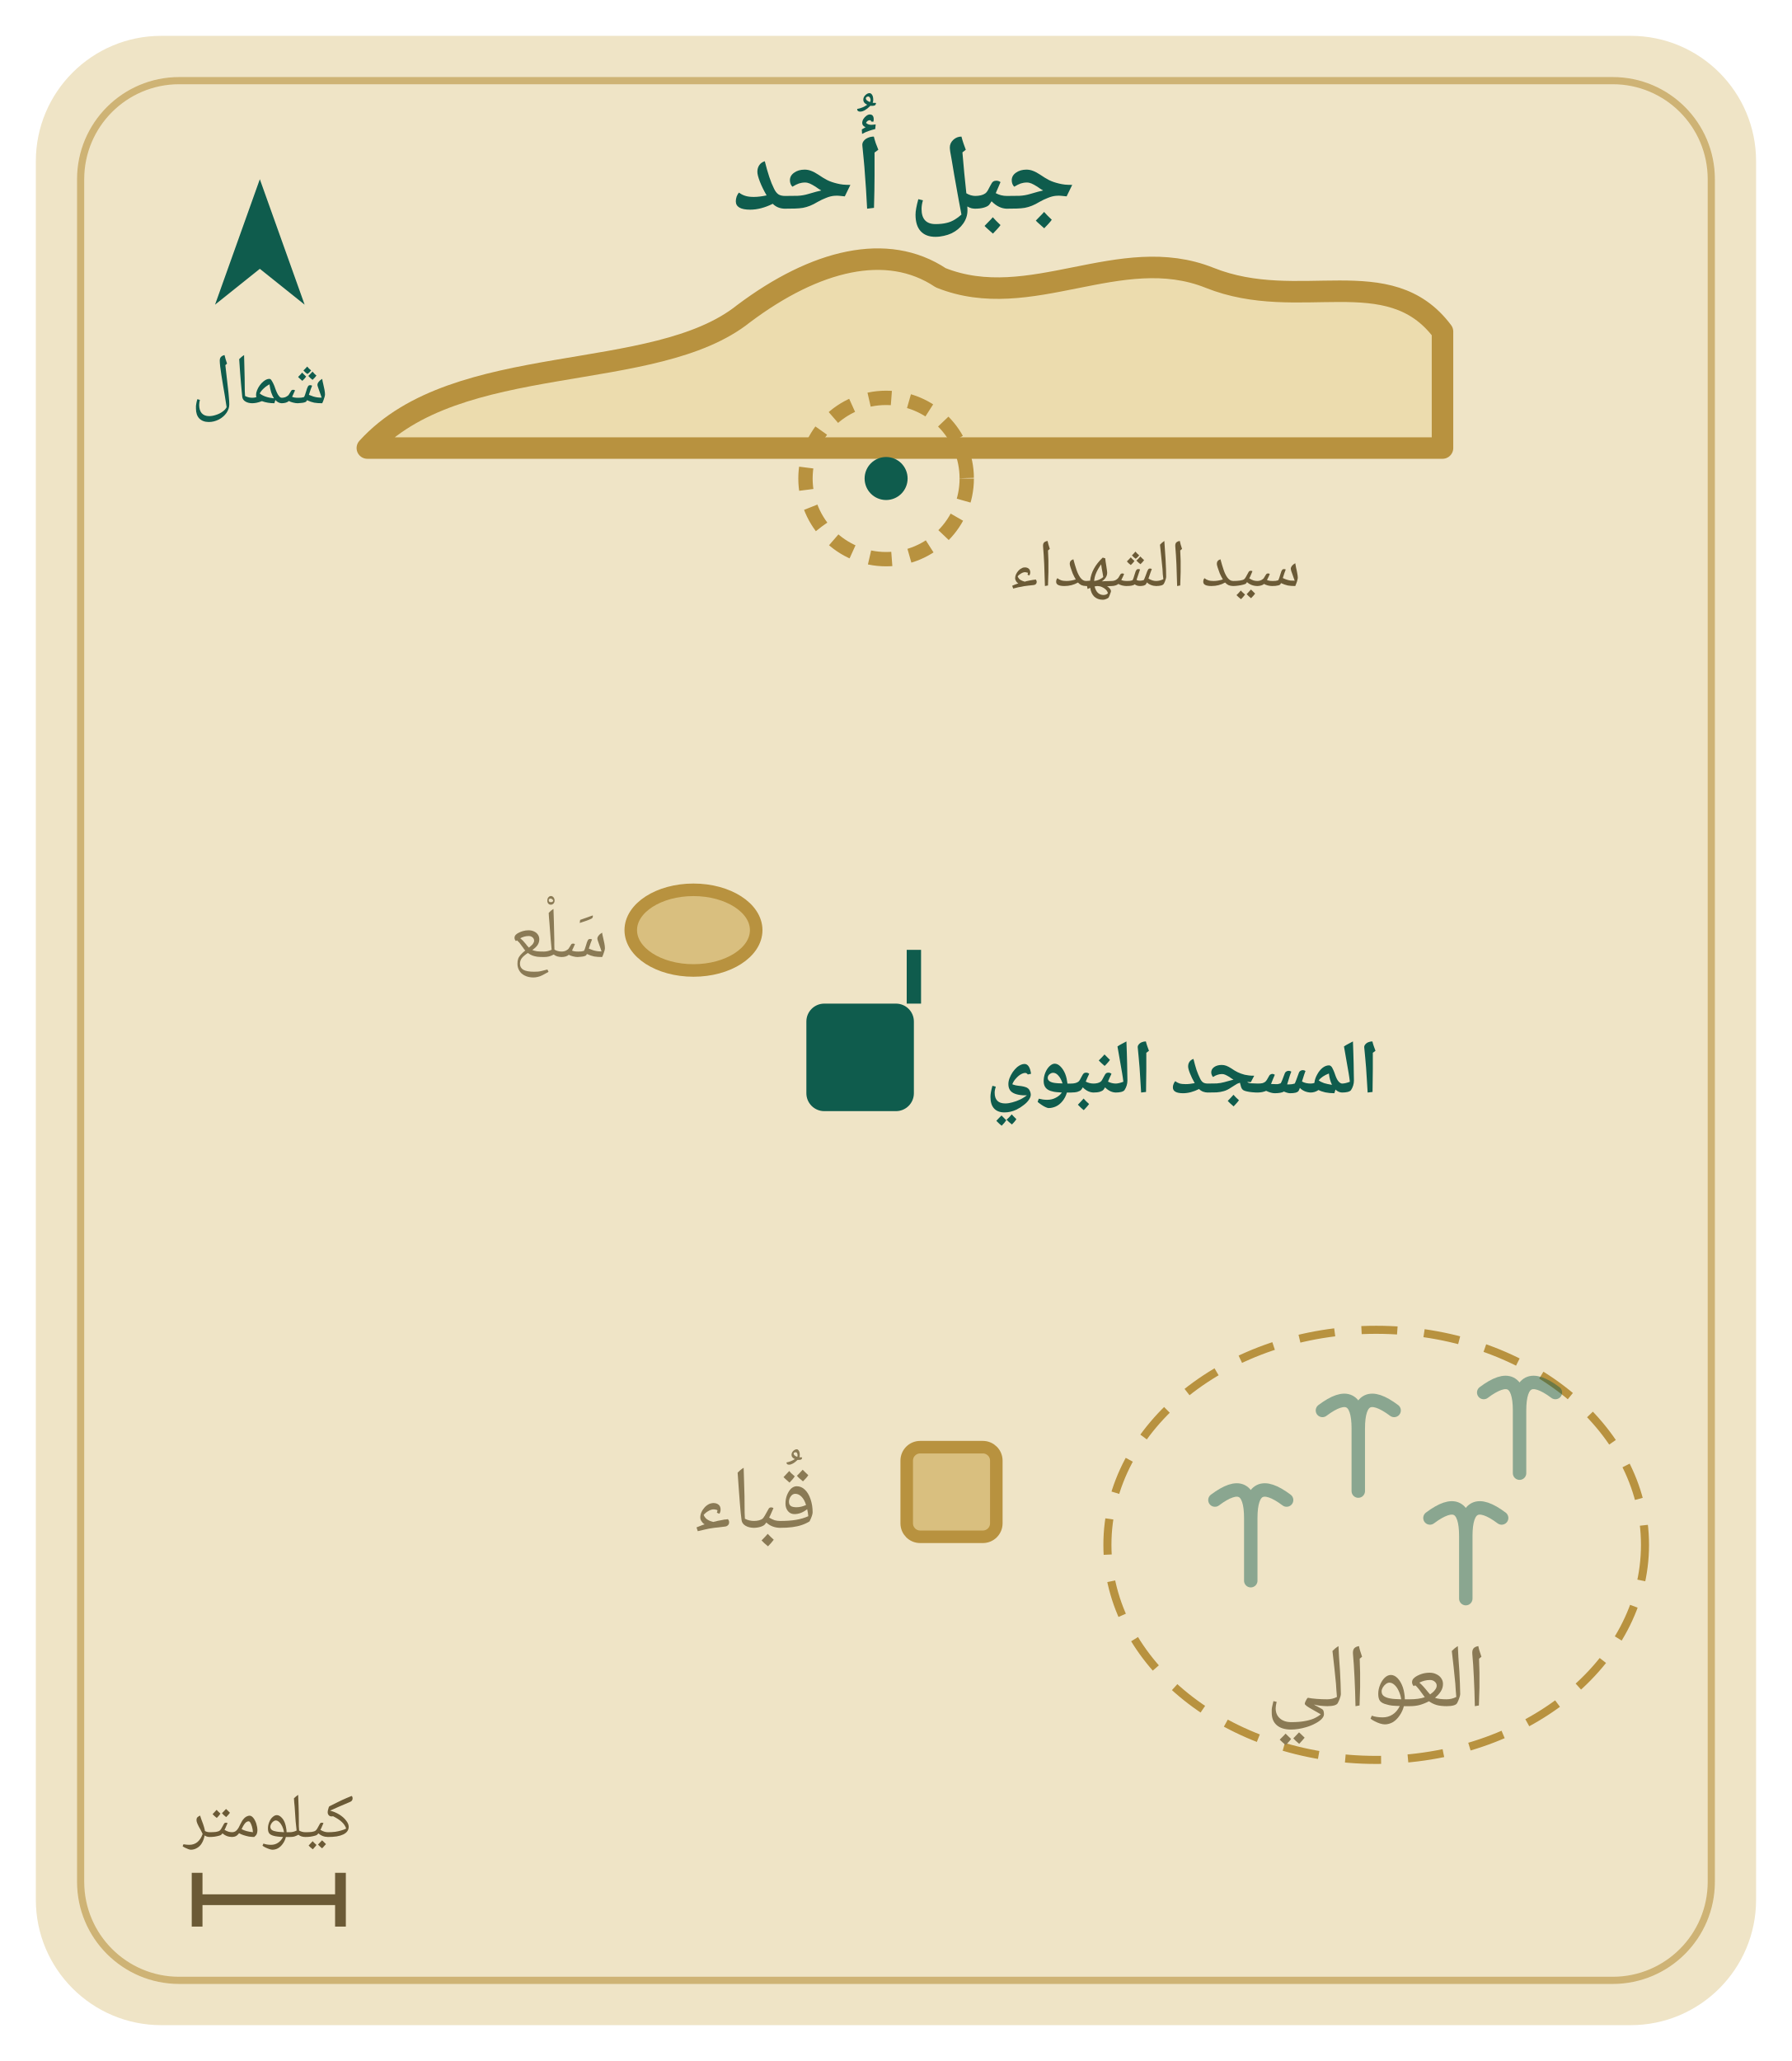
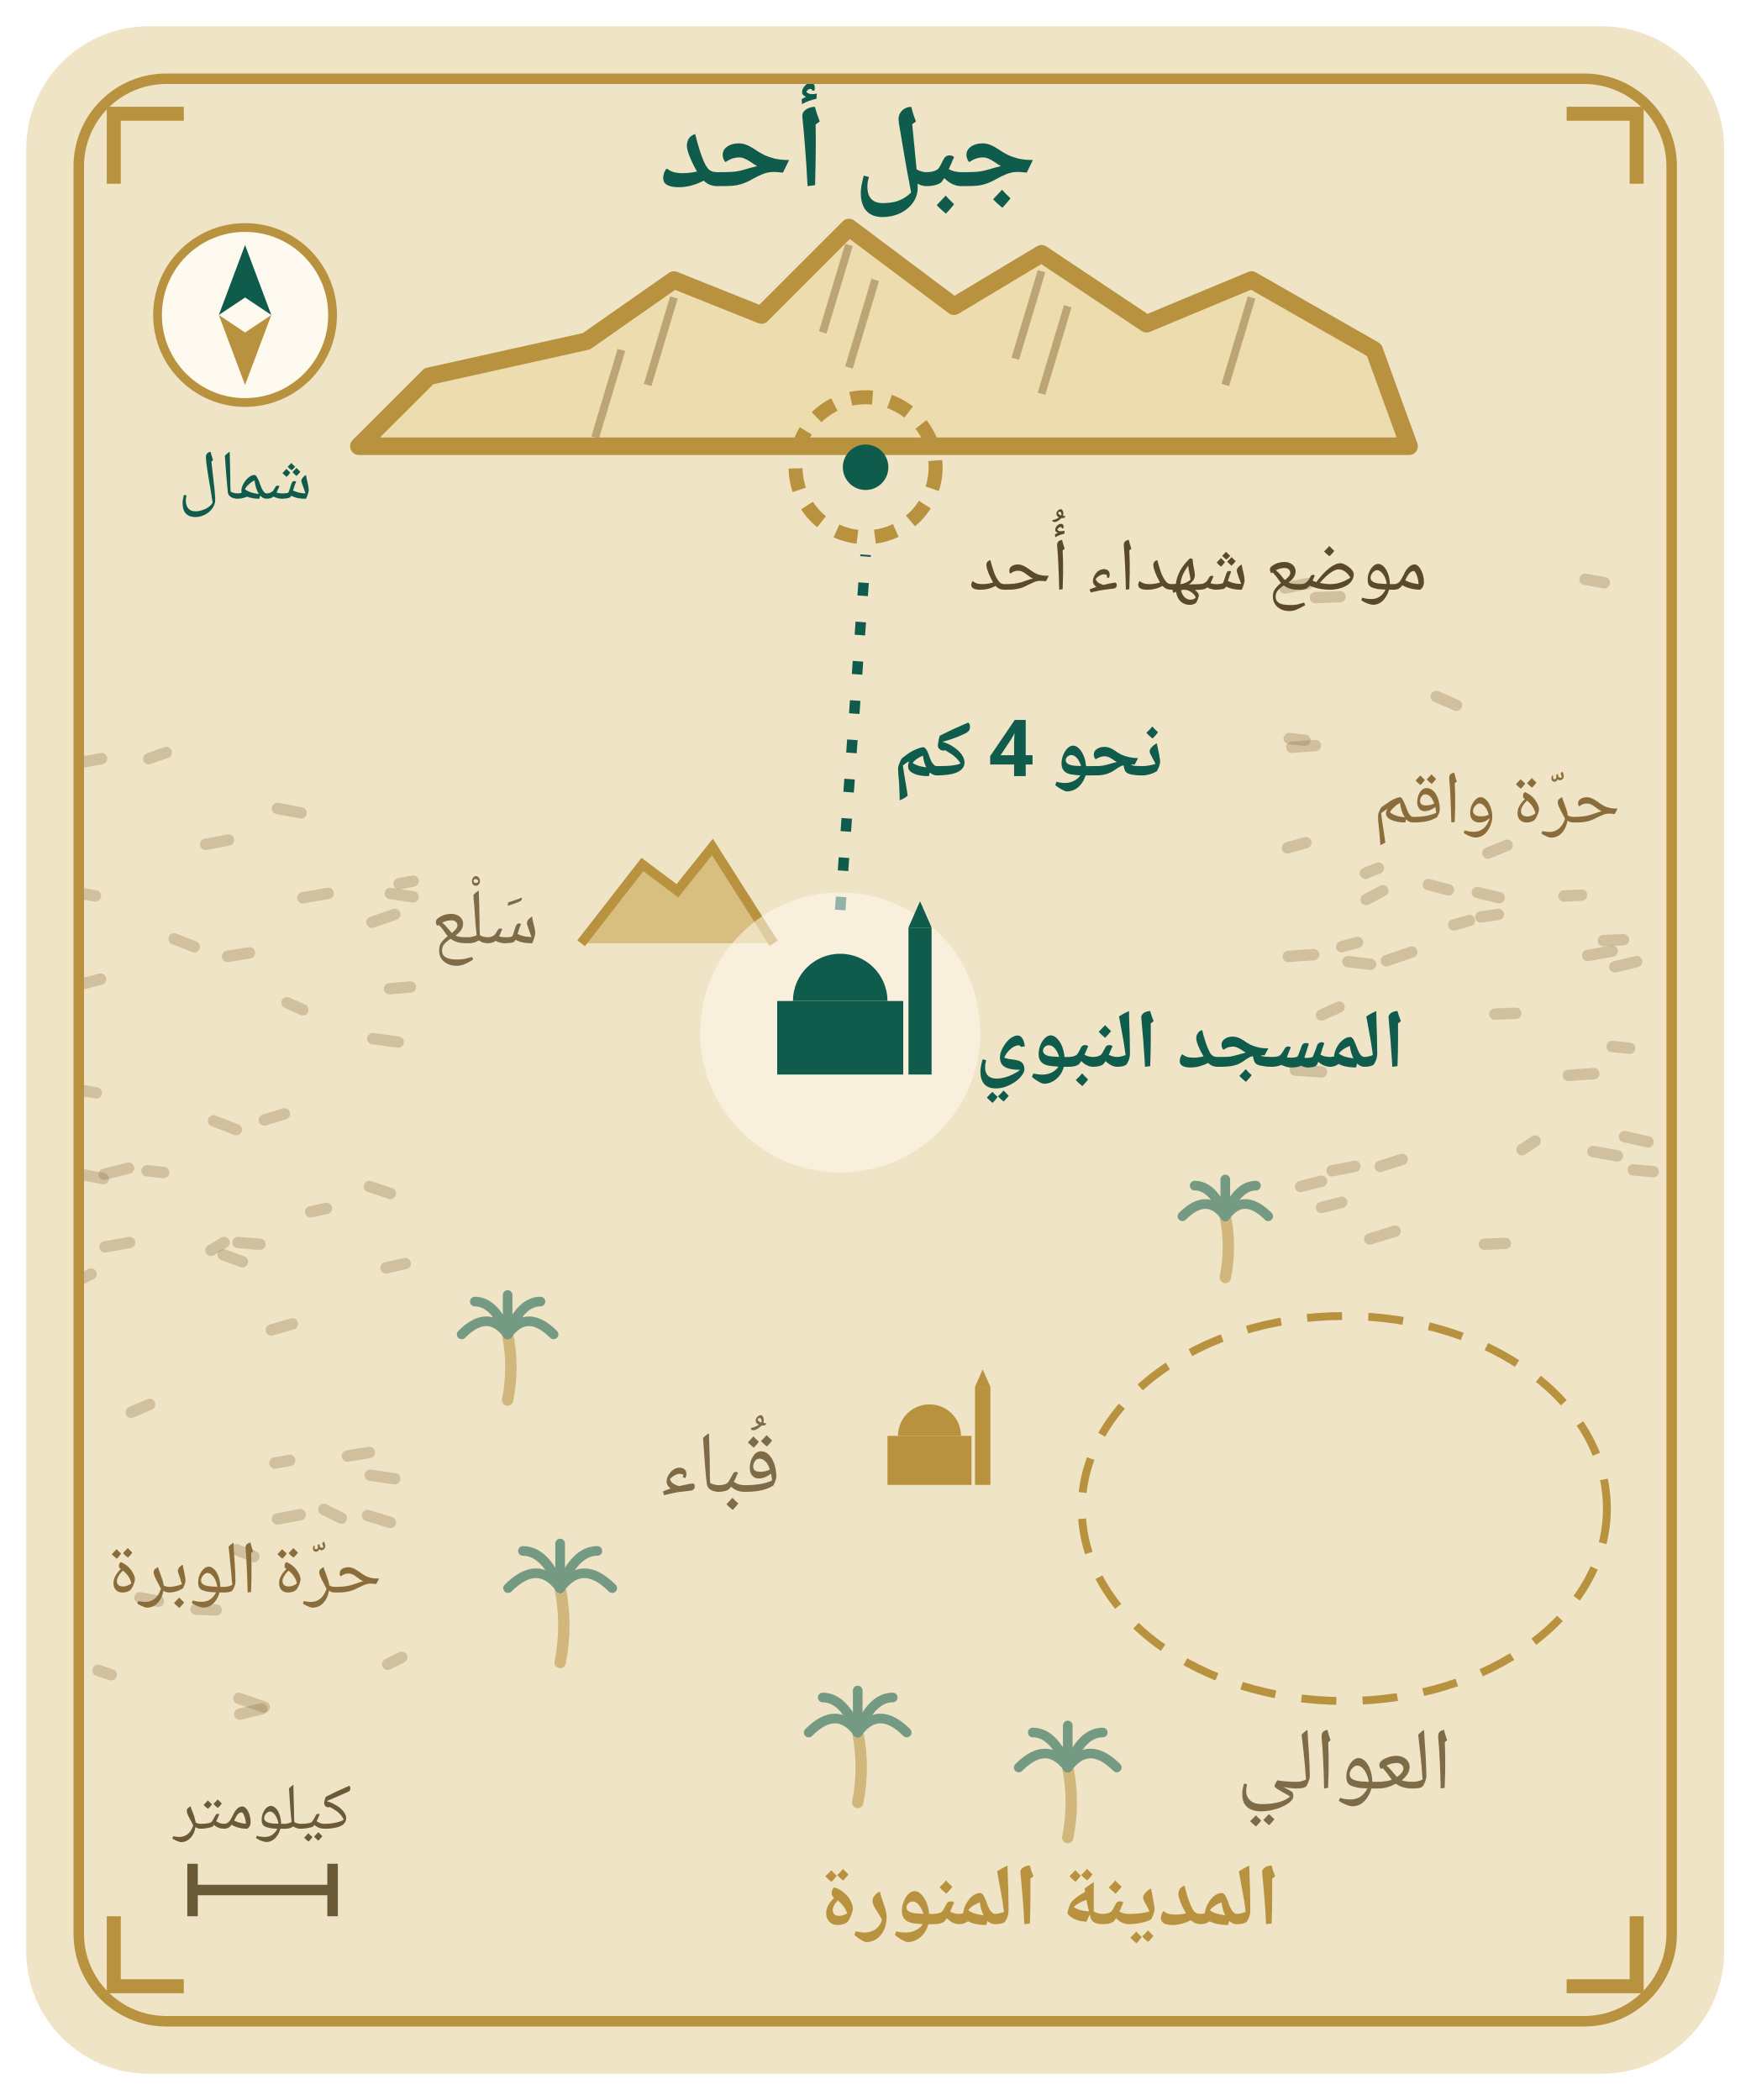
- <svg xmlns="http://www.w3.org/2000/svg" viewBox="0 0 200 230">
+ <svg xmlns="http://www.w3.org/2000/svg" viewBox="0 0 200 240">
  <style>
.g{fill:none;stroke:#b8923f;stroke-width:2.4;stroke-linecap:round;stroke-linejoin:round}
.gt{fill:none;stroke:#b8923f;stroke-width:1.4;stroke-linecap:round;stroke-linejoin:round}
.e{fill:none;stroke:#0f5c4d;stroke-width:2.4;stroke-linecap:round;stroke-linejoin:round}
.et{fill:none;stroke:#0f5c4d;stroke-width:1.5;stroke-linecap:round;stroke-linejoin:round}
.f{fill:#ecdcae}.f2{fill:#d9bf7f}.fe{fill:#cfe0d6}.w{fill:#fffaf0}.ink{fill:#7a5a22}
</style>
-   <rect x="4" y="4" width="192" height="222" rx="14" fill="#efe4c6" />
-   <rect x="9" y="9" width="182" height="212" rx="11" fill="none" stroke="#b8923f" stroke-width=".8" opacity=".6" />
-   <path class="f" d="M41 50 C51 39 73 43 83 35 C91 29 99 27 105 31 C115 35 125 27 135 31 C145 35 155 29 161 37 L161 50 Z" opacity="1" />
-   <path class="g" d="M41 50 C51 39 73 43 83 35 C91 29 99 27 105 31 C115 35 125 27 135 31 C145 35 155 29 161 37 L161 50 Z" />
-   <text x="100.9" y="23.4" font-family="Noto Naskh Arabic,Amiri,serif" text-anchor="middle" font-size="12" font-weight="700" fill="#0f5c4d">جبل أُحد</text>
-   <circle cx="98.9" cy="53.4" r="2.4" fill="#0f5c4d" />
-   <text x="128.9" y="65.4" font-family="Noto Naskh Arabic,Amiri,serif" text-anchor="middle" font-size="7.5" fill="#6b5a36">سيد الشهداء</text>
-   <ellipse class="f2" cx="77.4" cy="103.8" rx="7" ry="4.5" />
-   <ellipse class="gt" cx="77.4" cy="103.8" rx="7" ry="4.5" />
-   <text x="62.4" y="106.8" font-family="Noto Naskh Arabic,Amiri,serif" text-anchor="middle" font-size="8" font-weight="400" fill="#8a7a55">سَلْع</text>
-   <ellipse cx="153.6" cy="172.4" rx="30" ry="24" fill="none" fill-opacity=".7" stroke="#b8923f" stroke-width="0.9" stroke-dasharray="4 3" />
-   <path class="et" d="M139.6 176.4 v-7 M135.6 167.4 q4 -3 4 2 q0 -5 4 -2" opacity="0.45" />
-   <path class="et" d="M151.6 166.4 v-7 M147.6 157.4 q4 -3 4 2 q0 -5 4 -2" opacity="0.45" />
-   <path class="et" d="M163.6 178.4 v-7 M159.6 169.4 q4 -3 4 2 q0 -5 4 -2" opacity="0.45" />
-   <path class="et" d="M169.6 164.4 v-7 M165.6 155.4 q4 -3 4 2 q0 -5 4 -2" opacity="0.45" />
-   <text x="153.6" y="190.4" font-family="Noto Naskh Arabic,Amiri,serif" text-anchor="middle" font-size="10" font-weight="400" fill="#8a7a55">العوالي</text>
-   <rect x="101.2" y="161.5" width="10" height="10" rx="1.5" class="f2" />
-   <rect x="101.2" y="161.5" width="10" height="10" rx="1.5" class="gt" />
-   <text x="84.2" y="170.5" font-family="Noto Naskh Arabic,Amiri,serif" text-anchor="middle" font-size="10" font-weight="400" fill="#8a7a55">قُباء</text>
-   <rect x="90.0" y="112.0" width="12" height="12" rx="2" fill="#0f5c4d" />
-   <path d="M102.0 112.0 v-6" stroke="#0f5c4d" stroke-width="1.6" />
-   <text x="132.0" y="122.0" font-family="Noto Naskh Arabic,Amiri,serif" text-anchor="middle" font-size="8.5" fill="#0f5c4d" font-weight="700">المسجد النبوي</text>
-   <circle cx="98.9" cy="53.4" r="9" fill="none" stroke="#b8923f" stroke-width="1.6" stroke-dasharray="2.5 2" />
-   <path d="M24 34 l5 -14 l5 14 l-5 -4 Z" fill="#0f5c4d" />
-   <text x="29" y="45" font-family="Noto Naskh Arabic,Amiri,serif" text-anchor="middle" font-size="8" fill="#0f5c4d">شمال</text>
-   <path d="M22 212 h16 M22 209 v6 M38 209 v6" stroke="#6b5a36" stroke-width="1.2" />
-   <text x="30.0" y="205" font-family="Noto Naskh Arabic,Amiri,serif" text-anchor="middle" font-size="7" fill="#6b5a36">كيلومتر</text>
+   <rect x="3" y="3" width="194" height="234" rx="14" fill="#efe4c6" />
+   <defs>
+     <clipPath id="mc">
+       <rect x="9" y="9" width="182" height="222" rx="10" />
+     </clipPath>
+   </defs>
+   <g clip-path="url(#mc)">
+     <path d="M152.2 133.8 l2.6 -0.5" stroke="#8a6d3b" stroke-width="1.3" stroke-linecap="round" opacity=".3" />
+     <path d="M168.8 102.0 l2.5 0.6" stroke="#8a6d3b" stroke-width="1.3" stroke-linecap="round" opacity=".3" />
+     <path d="M150.3 68.3 l2.8 -0.1" stroke="#8a6d3b" stroke-width="1.3" stroke-linecap="round" opacity=".3" />
+     <path d="M181.1 66.2 l2.2 0.4" stroke="#8a6d3b" stroke-width="1.3" stroke-linecap="round" opacity=".3" />
+     <path d="M156.5 141.6 l2.9 -0.9" stroke="#8a6d3b" stroke-width="1.3" stroke-linecap="round" opacity=".3" />
+     <path d="M147.2 109.3 l2.9 -0.2" stroke="#8a6d3b" stroke-width="1.3" stroke-linecap="round" opacity=".3" />
+     <path d="M156.0 99.8 l1.5 -0.6" stroke="#8a6d3b" stroke-width="1.3" stroke-linecap="round" opacity=".3" />
+     <path d="M166.1 105.7 l1.8 -0.5" stroke="#8a6d3b" stroke-width="1.3" stroke-linecap="round" opacity=".3" />
+     <path d="M156.1 102.8 l1.9 -1.0" stroke="#8a6d3b" stroke-width="1.3" stroke-linecap="round" opacity=".3" />
+     <path d="M184.5 110.5 l2.5 -0.6" stroke="#8a6d3b" stroke-width="1.3" stroke-linecap="round" opacity=".3" />
+     <path d="M191.7 134.8 l1.7 -0.3" stroke="#8a6d3b" stroke-width="1.3" stroke-linecap="round" opacity=".3" />
+     <path d="M179.2 122.9 l2.9 -0.2" stroke="#8a6d3b" stroke-width="1.3" stroke-linecap="round" opacity=".3" />
+     <path d="M184.2 119.6 l2.0 0.2" stroke="#8a6d3b" stroke-width="1.3" stroke-linecap="round" opacity=".3" />
+     <path d="M186.6 133.7 l2.3 0.2" stroke="#8a6d3b" stroke-width="1.3" stroke-linecap="round" opacity=".3" />
+     <path d="M147.6 85.4 l2.7 -0.2" stroke="#8a6d3b" stroke-width="1.3" stroke-linecap="round" opacity=".3" />
+     <path d="M154.0 109.9 l2.6 0.3" stroke="#8a6d3b" stroke-width="1.3" stroke-linecap="round" opacity=".3" />
+     <path d="M163.2 101.1 l2.3 0.6" stroke="#8a6d3b" stroke-width="1.3" stroke-linecap="round" opacity=".3" />
+     <path d="M170.0 97.5 l2.2 -0.9" stroke="#8a6d3b" stroke-width="1.3" stroke-linecap="round" opacity=".3" />
+     <path d="M148.0 122.3 l3.0 0.2" stroke="#8a6d3b" stroke-width="1.3" stroke-linecap="round" opacity=".3" />
+     <path d="M164.1 79.6 l2.3 1.0" stroke="#8a6d3b" stroke-width="1.3" stroke-linecap="round" opacity=".3" />
+     <path d="M181.4 109.2 l2.8 -0.5" stroke="#8a6d3b" stroke-width="1.3" stroke-linecap="round" opacity=".3" />
+     <path d="M169.6 142.2 l2.4 -0.1" stroke="#8a6d3b" stroke-width="1.3" stroke-linecap="round" opacity=".3" />
+     <path d="M158.4 109.8 l2.9 -1.0" stroke="#8a6d3b" stroke-width="1.3" stroke-linecap="round" opacity=".3" />
+     <path d="M182.0 131.6 l2.8 0.5" stroke="#8a6d3b" stroke-width="1.3" stroke-linecap="round" opacity=".3" />
+     <path d="M183.2 107.5 l2.3 -0.1" stroke="#8a6d3b" stroke-width="1.3" stroke-linecap="round" opacity=".3" />
+     <path d="M148.6 135.6 l2.4 -0.6" stroke="#8a6d3b" stroke-width="1.3" stroke-linecap="round" opacity=".3" />
+     <path d="M169.2 104.8 l2.0 -0.3" stroke="#8a6d3b" stroke-width="1.3" stroke-linecap="round" opacity=".3" />
+     <path d="M170.8 115.9 l2.4 -0.1" stroke="#8a6d3b" stroke-width="1.3" stroke-linecap="round" opacity=".3" />
+     <path d="M147.3 84.4 l1.8 0.2" stroke="#8a6d3b" stroke-width="1.3" stroke-linecap="round" opacity=".3" />
+     <path d="M185.6 129.9 l2.7 0.6" stroke="#8a6d3b" stroke-width="1.3" stroke-linecap="round" opacity=".3" />
+     <path d="M157.7 133.3 l2.5 -0.8" stroke="#8a6d3b" stroke-width="1.3" stroke-linecap="round" opacity=".3" />
+     <path d="M146.8 67.2 l2.6 -0.5" stroke="#8a6d3b" stroke-width="1.3" stroke-linecap="round" opacity=".3" />
+     <path d="M151.0 116.0 l2.0 -0.9" stroke="#8a6d3b" stroke-width="1.3" stroke-linecap="round" opacity=".3" />
+     <path d="M153.3 108.2 l1.8 -0.5" stroke="#8a6d3b" stroke-width="1.3" stroke-linecap="round" opacity=".3" />
+     <path d="M178.7 102.4 l2.0 -0.1" stroke="#8a6d3b" stroke-width="1.3" stroke-linecap="round" opacity=".3" />
+     <path d="M147.1 96.9 l2.1 -0.6" stroke="#8a6d3b" stroke-width="1.3" stroke-linecap="round" opacity=".3" />
+     <path d="M151.0 138.0 l2.3 -0.6" stroke="#8a6d3b" stroke-width="1.3" stroke-linecap="round" opacity=".3" />
+     <path d="M173.9 131.4 l1.5 -1.0" stroke="#8a6d3b" stroke-width="1.3" stroke-linecap="round" opacity=".3" />
+     <path d="M44.3 190.2 l1.6 -0.8" stroke="#8a6d3b" stroke-width="1.3" stroke-linecap="round" opacity=".3" />
+     <path d="M39.7 166.4 l2.5 -0.4" stroke="#8a6d3b" stroke-width="1.3" stroke-linecap="round" opacity=".3" />
+     <path d="M31.0 152.0 l2.4 -0.7" stroke="#8a6d3b" stroke-width="1.3" stroke-linecap="round" opacity=".3" />
+     <path d="M24.4 128.1 l2.6 1.0" stroke="#8a6d3b" stroke-width="1.3" stroke-linecap="round" opacity=".3" />
+     <path d="M44.1 144.9 l2.2 -0.5" stroke="#8a6d3b" stroke-width="1.3" stroke-linecap="round" opacity=".3" />
+     <path d="M9.4 87.1 l2.2 -0.4" stroke="#8a6d3b" stroke-width="1.3" stroke-linecap="round" opacity=".3" />
+     <path d="M22.4 183.9 l2.3 0.1" stroke="#8a6d3b" stroke-width="1.3" stroke-linecap="round" opacity=".3" />
+     <path d="M17.0 86.7 l2.0 -0.7" stroke="#8a6d3b" stroke-width="1.3" stroke-linecap="round" opacity=".3" />
+     <path d="M27.4 195.9 l2.5 -0.6" stroke="#8a6d3b" stroke-width="1.3" stroke-linecap="round" opacity=".3" />
+     <path d="M42.0 173.2 l2.6 0.8" stroke="#8a6d3b" stroke-width="1.3" stroke-linecap="round" opacity=".3" />
+     <path d="M37.0 172.5 l2.0 1.0" stroke="#8a6d3b" stroke-width="1.3" stroke-linecap="round" opacity=".3" />
+     <path d="M44.6 102.1 l2.6 0.4" stroke="#8a6d3b" stroke-width="1.3" stroke-linecap="round" opacity=".3" />
+     <path d="M25.5 143.4 l2.2 0.8" stroke="#8a6d3b" stroke-width="1.3" stroke-linecap="round" opacity=".3" />
+     <path d="M27.0 177.1 l2.0 0.8" stroke="#8a6d3b" stroke-width="1.3" stroke-linecap="round" opacity=".3" />
+     <path d="M42.2 135.6 l2.4 0.8" stroke="#8a6d3b" stroke-width="1.3" stroke-linecap="round" opacity=".3" />
+     <path d="M35.5 138.5 l1.8 -0.4" stroke="#8a6d3b" stroke-width="1.3" stroke-linecap="round" opacity=".3" />
+     <path d="M34.6 102.6 l2.9 -0.5" stroke="#8a6d3b" stroke-width="1.3" stroke-linecap="round" opacity=".3" />
+     <path d="M42.6 118.7 l2.9 0.4" stroke="#8a6d3b" stroke-width="1.3" stroke-linecap="round" opacity=".3" />
+     <path d="M27.2 142.0 l2.5 0.2" stroke="#8a6d3b" stroke-width="1.3" stroke-linecap="round" opacity=".3" />
+     <path d="M19.9 107.3 l2.3 0.9" stroke="#8a6d3b" stroke-width="1.3" stroke-linecap="round" opacity=".3" />
+     <path d="M31.7 92.4 l2.7 0.5" stroke="#8a6d3b" stroke-width="1.3" stroke-linecap="round" opacity=".3" />
+     <path d="M42.5 105.4 l2.6 -0.9" stroke="#8a6d3b" stroke-width="1.3" stroke-linecap="round" opacity=".3" />
+     <path d="M32.8 114.6 l1.8 0.8" stroke="#8a6d3b" stroke-width="1.3" stroke-linecap="round" opacity=".3" />
+     <path d="M12.0 142.5 l2.8 -0.5" stroke="#8a6d3b" stroke-width="1.3" stroke-linecap="round" opacity=".3" />
+     <path d="M16.0 182.6 l2.1 0.4" stroke="#8a6d3b" stroke-width="1.3" stroke-linecap="round" opacity=".3" />
+     <path d="M9.2 124.6 l1.8 0.3" stroke="#8a6d3b" stroke-width="1.3" stroke-linecap="round" opacity=".3" />
+     <path d="M11.2 190.9 l1.5 0.5" stroke="#8a6d3b" stroke-width="1.3" stroke-linecap="round" opacity=".3" />
+     <path d="M8.8 112.6 l2.7 -0.7" stroke="#8a6d3b" stroke-width="1.3" stroke-linecap="round" opacity=".3" />
+     <path d="M15.0 161.4 l2.1 -0.9" stroke="#8a6d3b" stroke-width="1.3" stroke-linecap="round" opacity=".3" />
+     <path d="M45.6 101.0 l1.6 -0.3" stroke="#8a6d3b" stroke-width="1.3" stroke-linecap="round" opacity=".3" />
+     <path d="M31.4 167.2 l1.7 -0.3" stroke="#8a6d3b" stroke-width="1.3" stroke-linecap="round" opacity=".3" />
+     <path d="M9.2 134.2 l2.6 0.5" stroke="#8a6d3b" stroke-width="1.3" stroke-linecap="round" opacity=".3" />
+     <path d="M42.3 168.6 l2.8 0.4" stroke="#8a6d3b" stroke-width="1.3" stroke-linecap="round" opacity=".3" />
+     <path d="M26.0 109.3 l2.5 -0.4" stroke="#8a6d3b" stroke-width="1.3" stroke-linecap="round" opacity=".3" />
+     <path d="M11.9 134.2 l2.8 -0.7" stroke="#8a6d3b" stroke-width="1.3" stroke-linecap="round" opacity=".3" />
+     <path d="M30.2 128.0 l2.3 -0.7" stroke="#8a6d3b" stroke-width="1.3" stroke-linecap="round" opacity=".3" />
+     <path d="M44.5 113.0 l2.4 -0.2" stroke="#8a6d3b" stroke-width="1.3" stroke-linecap="round" opacity=".3" />
+     <path d="M8.7 146.5 l1.7 -0.9" stroke="#8a6d3b" stroke-width="1.3" stroke-linecap="round" opacity=".3" />
+     <path d="M9.3 102.1 l1.6 0.3" stroke="#8a6d3b" stroke-width="1.3" stroke-linecap="round" opacity=".3" />
+     <path d="M27.3 194.1 l2.9 1.0" stroke="#8a6d3b" stroke-width="1.3" stroke-linecap="round" opacity=".3" />
+     <path d="M16.8 133.8 l1.9 0.2" stroke="#8a6d3b" stroke-width="1.3" stroke-linecap="round" opacity=".3" />
+     <path d="M31.7 173.6 l2.6 -0.5" stroke="#8a6d3b" stroke-width="1.3" stroke-linecap="round" opacity=".3" />
+     <path d="M24.1 142.9 l1.5 -0.9" stroke="#8a6d3b" stroke-width="1.3" stroke-linecap="round" opacity=".3" />
+     <path d="M23.5 96.5 l2.6 -0.5" stroke="#8a6d3b" stroke-width="1.3" stroke-linecap="round" opacity=".3" />
+     <text x="171" y="94" font-family="Noto Naskh Arabic,Amiri,serif" text-anchor="middle" font-size="8.5" font-weight="400" fill="#8a6d3b">حرّة واقم</text>
+     <text x="28" y="182" font-family="Noto Naskh Arabic,Amiri,serif" text-anchor="middle" font-size="8.5" font-weight="400" fill="#8a6d3b">حرّة الوبرة</text>
+     <g opacity="0.55">
+       <path d="M64 190 q0.85 -4.25 0 -8.5" fill="none" stroke="#b8923f" stroke-width="1.3" stroke-linecap="round" />
+       <path d="M64 181.5 q-2.55 -3.4 -5.95 0.0" fill="none" stroke="#0f5c4d" stroke-width="1.1" stroke-linecap="round" />
+       <path d="M64 181.5 q2.55 -3.4 5.95 0.0" fill="none" stroke="#0f5c4d" stroke-width="1.1" stroke-linecap="round" />
+       <path d="M64 181.5 q-1.7 -4.25 -4.25 -4.25" fill="none" stroke="#0f5c4d" stroke-width="1.1" stroke-linecap="round" />
+       <path d="M64 181.5 q1.7 -4.25 4.25 -4.25" fill="none" stroke="#0f5c4d" stroke-width="1.1" stroke-linecap="round" />
+       <path d="M64 181.5 q0.0 -3.4 0.0 -5.1" fill="none" stroke="#0f5c4d" stroke-width="1.1" stroke-linecap="round" />
+     </g>
+     <g opacity="0.55">
+       <path d="M98 206 q0.8 -4.0 0 -8.0" fill="none" stroke="#b8923f" stroke-width="1.3" stroke-linecap="round" />
+       <path d="M98 198.0 q-2.4 -3.2 -5.6 0.0" fill="none" stroke="#0f5c4d" stroke-width="1.1" stroke-linecap="round" />
+       <path d="M98 198.0 q2.4 -3.2 5.6 0.0" fill="none" stroke="#0f5c4d" stroke-width="1.1" stroke-linecap="round" />
+       <path d="M98 198.0 q-1.6 -4.0 -4.0 -4.0" fill="none" stroke="#0f5c4d" stroke-width="1.1" stroke-linecap="round" />
+       <path d="M98 198.0 q1.6 -4.0 4.0 -4.0" fill="none" stroke="#0f5c4d" stroke-width="1.1" stroke-linecap="round" />
+       <path d="M98 198.0 q0.0 -3.2 0.0 -4.8" fill="none" stroke="#0f5c4d" stroke-width="1.1" stroke-linecap="round" />
+     </g>
+     <g opacity="0.55">
+       <path d="M58 160 q0.75 -3.75 0 -7.5" fill="none" stroke="#b8923f" stroke-width="1.3" stroke-linecap="round" />
+       <path d="M58 152.5 q-2.25 -3.0 -5.25 0.0" fill="none" stroke="#0f5c4d" stroke-width="1.1" stroke-linecap="round" />
+       <path d="M58 152.5 q2.25 -3.0 5.25 0.0" fill="none" stroke="#0f5c4d" stroke-width="1.1" stroke-linecap="round" />
+       <path d="M58 152.5 q-1.5 -3.75 -3.75 -3.75" fill="none" stroke="#0f5c4d" stroke-width="1.1" stroke-linecap="round" />
+       <path d="M58 152.5 q1.5 -3.75 3.75 -3.75" fill="none" stroke="#0f5c4d" stroke-width="1.1" stroke-linecap="round" />
+       <path d="M58 152.5 q0.0 -3.0 0.0 -4.5" fill="none" stroke="#0f5c4d" stroke-width="1.1" stroke-linecap="round" />
+     </g>
+     <g opacity="0.55">
+       <path d="M122 210 q0.8 -4.0 0 -8.0" fill="none" stroke="#b8923f" stroke-width="1.3" stroke-linecap="round" />
+       <path d="M122 202.0 q-2.4 -3.2 -5.6 0.0" fill="none" stroke="#0f5c4d" stroke-width="1.1" stroke-linecap="round" />
+       <path d="M122 202.0 q2.4 -3.2 5.6 0.0" fill="none" stroke="#0f5c4d" stroke-width="1.1" stroke-linecap="round" />
+       <path d="M122 202.0 q-1.6 -4.0 -4.0 -4.0" fill="none" stroke="#0f5c4d" stroke-width="1.1" stroke-linecap="round" />
+       <path d="M122 202.0 q1.6 -4.0 4.0 -4.0" fill="none" stroke="#0f5c4d" stroke-width="1.1" stroke-linecap="round" />
+       <path d="M122 202.0 q0.0 -3.2 0.0 -4.8" fill="none" stroke="#0f5c4d" stroke-width="1.1" stroke-linecap="round" />
+     </g>
+     <g opacity="0.55">
+       <path d="M140 146 q0.7 -3.5 0 -7.0" fill="none" stroke="#b8923f" stroke-width="1.3" stroke-linecap="round" />
+       <path d="M140 139.0 q-2.1 -2.8 -4.9 0.0" fill="none" stroke="#0f5c4d" stroke-width="1.1" stroke-linecap="round" />
+       <path d="M140 139.0 q2.1 -2.8 4.9 0.0" fill="none" stroke="#0f5c4d" stroke-width="1.1" stroke-linecap="round" />
+       <path d="M140 139.0 q-1.4 -3.5 -3.5 -3.5" fill="none" stroke="#0f5c4d" stroke-width="1.1" stroke-linecap="round" />
+       <path d="M140 139.0 q1.4 -3.5 3.5 -3.5" fill="none" stroke="#0f5c4d" stroke-width="1.1" stroke-linecap="round" />
+       <path d="M140 139.0 q0.0 -2.8 0.0 -4.2" fill="none" stroke="#0f5c4d" stroke-width="1.1" stroke-linecap="round" />
+     </g>
+     <path d="M41 51 L49 43 L67 39 L77 32 L87 36 L97 26 L109 35 L119 29 L131 37 L143 32 L157 40 L161 51 Z" fill="#ecdcae" opacity="1" />
+     <path d="M77 34 l-3 10" stroke="#8a6d3b" stroke-width=".9" opacity=".5" />
+     <path d="M97 28 l-3 10" stroke="#8a6d3b" stroke-width=".9" opacity=".5" />
+     <path d="M100 32 l-3 10" stroke="#8a6d3b" stroke-width=".9" opacity=".5" />
+     <path d="M119 31 l-3 10" stroke="#8a6d3b" stroke-width=".9" opacity=".5" />
+     <path d="M122 35 l-3 10" stroke="#8a6d3b" stroke-width=".9" opacity=".5" />
+     <path d="M143 34 l-3 10" stroke="#8a6d3b" stroke-width=".9" opacity=".5" />
+     <path d="M71 40 l-3 10" stroke="#8a6d3b" stroke-width=".9" opacity=".5" />
+     <path d="M41 51 L49 43 L67 39 L77 32 L87 36 L97 26 L109 35 L119 29 L131 37 L143 32 L157 40 L161 51 Z" fill="none" stroke="#b8923f" stroke-width="2" stroke-linejoin="round" />
+     <text x="96.9" y="21.4" font-family="Noto Naskh Arabic,Amiri,serif" text-anchor="middle" font-size="13.5" font-weight="700" fill="#0f5c4d">جبل أُحد</text>
+     <circle cx="98.9" cy="53.4" r="2.6" fill="#0f5c4d" />
+     <circle cx="98.9" cy="53.4" r="8" fill="none" stroke="#b8923f" stroke-width="1.6" stroke-dasharray="2.5 2" />
+     <text x="136.9" y="67.4" font-family="Noto Naskh Arabic,Amiri,serif" text-anchor="middle" font-size="8.5" fill="#5b4a2a">موضع شهداء أُحد</text>
+     <path d="M96.0 104.0 L98.9 63.4" stroke="#0f5c4d" stroke-width="1.2" stroke-dasharray="1.5 3" />
+     <text x="117.45" y="88.7" font-family="Noto Naskh Arabic,Amiri,serif" text-anchor="middle" font-size="9" fill="#0f5c4d" font-weight="700">نحو 4 كم</text>
+     <path d="M66.4 107.8 L73.4 98.8 L77.4 101.8 L81.4 96.8 L88.4 107.8 Z" fill="#d9bf7f" />
+     <path d="M66.4 107.8 L73.4 98.8 L77.4 101.8 L81.4 96.8 L88.4 107.8" fill="none" stroke="#b8923f" stroke-width="1.1" />
+     <text x="55.4" y="107.8" font-family="Noto Naskh Arabic,Amiri,serif" text-anchor="middle" font-size="9" font-weight="400" fill="#7d6c47">سَلْع</text>
+     <ellipse cx="153.6" cy="172.4" rx="30" ry="22" fill="none" fill-opacity=".75" stroke="#b8923f" stroke-width="0.9" stroke-dasharray="4 3" />
+     <text x="153.6" y="204.4" font-family="Noto Naskh Arabic,Amiri,serif" text-anchor="middle" font-size="10" font-weight="400" fill="#7d6c47">العوالي</text>
+     <rect x="101.4" y="164.1" width="9.6" height="5.6" fill="#b8923f" />
+     <path d="M102.6 164.1 a3.6 3.6 0 0 1 7.2 0 Z" fill="#b8923f" />
+     <rect x="111.4" y="158.5" width="1.76" height="11.2" fill="#b8923f" />
+     <path d="M111.4 158.5 l0.88 -2.0 l0.88 2.0 Z" fill="#b8923f" />
+     <text x="82.2" y="170.5" font-family="Noto Naskh Arabic,Amiri,serif" text-anchor="middle" font-size="10" font-weight="400" fill="#7d6c47">قُباء</text>
+     <circle cx="96.0" cy="118.0" r="16" fill="#fffaf0" opacity=".55" />
+     <rect x="88.8" y="114.4" width="14.4" height="8.4" fill="#0f5c4d" />
+     <path d="M90.6 114.4 a5.4 5.4 0 0 1 10.8 0 Z" fill="#0f5c4d" />
+     <rect x="103.8" y="106.0" width="2.64" height="16.8" fill="#0f5c4d" />
+     <path d="M103.8 106.0 l1.32 -3.0 l1.32 3.0 Z" fill="#0f5c4d" />
+     <text x="136.0" y="122.0" font-family="Noto Naskh Arabic,Amiri,serif" text-anchor="middle" font-size="9.5" fill="#0f5c4d" font-weight="700">المسجد النبوي</text>
+   </g>
+   <rect x="9" y="9" width="182" height="222" rx="10" fill="none" stroke="#b8923f" stroke-width="1.2" />
+   <path d="M14 22 v-8 h8" fill="none" stroke="#b8923f" stroke-width="1.6" transform="translate(-1 -1)" />
+   <path d="M186 22 v-8 h-8" fill="none" stroke="#b8923f" stroke-width="1.6" transform="translate(1 -1)" />
+   <path d="M14 218 v8 h8" fill="none" stroke="#b8923f" stroke-width="1.6" transform="translate(-1 1)" />
+   <path d="M186 218 v8 h-8" fill="none" stroke="#b8923f" stroke-width="1.6" transform="translate(1 1)" />
+   <g transform="translate(28 36)">
+     <circle r="10" fill="#fffaf0" stroke="#b8923f" stroke-width="1" />
+     <path d="M0 -8 L3 0 L0 -2 L-3 0 Z" fill="#0f5c4d" />
+     <path d="M0 8 L3 0 L0 2 L-3 0 Z" fill="#b8923f" />
+   </g>
+   <text x="28" y="57" font-family="Noto Naskh Arabic,Amiri,serif" text-anchor="middle" font-size="8" fill="#0f5c4d">شمال</text>
+   <path d="M22 216 h16 M22 213 v6 M38 213 v6" stroke="#6b5a36" stroke-width="1.2" />
+   <text x="30.0" y="209" font-family="Noto Naskh Arabic,Amiri,serif" text-anchor="middle" font-size="7.5" fill="#6b5a36">كيلومتر</text>
+   <text x="120.0" y="220" font-family="Noto Naskh Arabic,Amiri,serif" text-anchor="middle" font-size="10" fill="#b8923f" font-weight="700">المدينة المنورة</text>
</svg>
